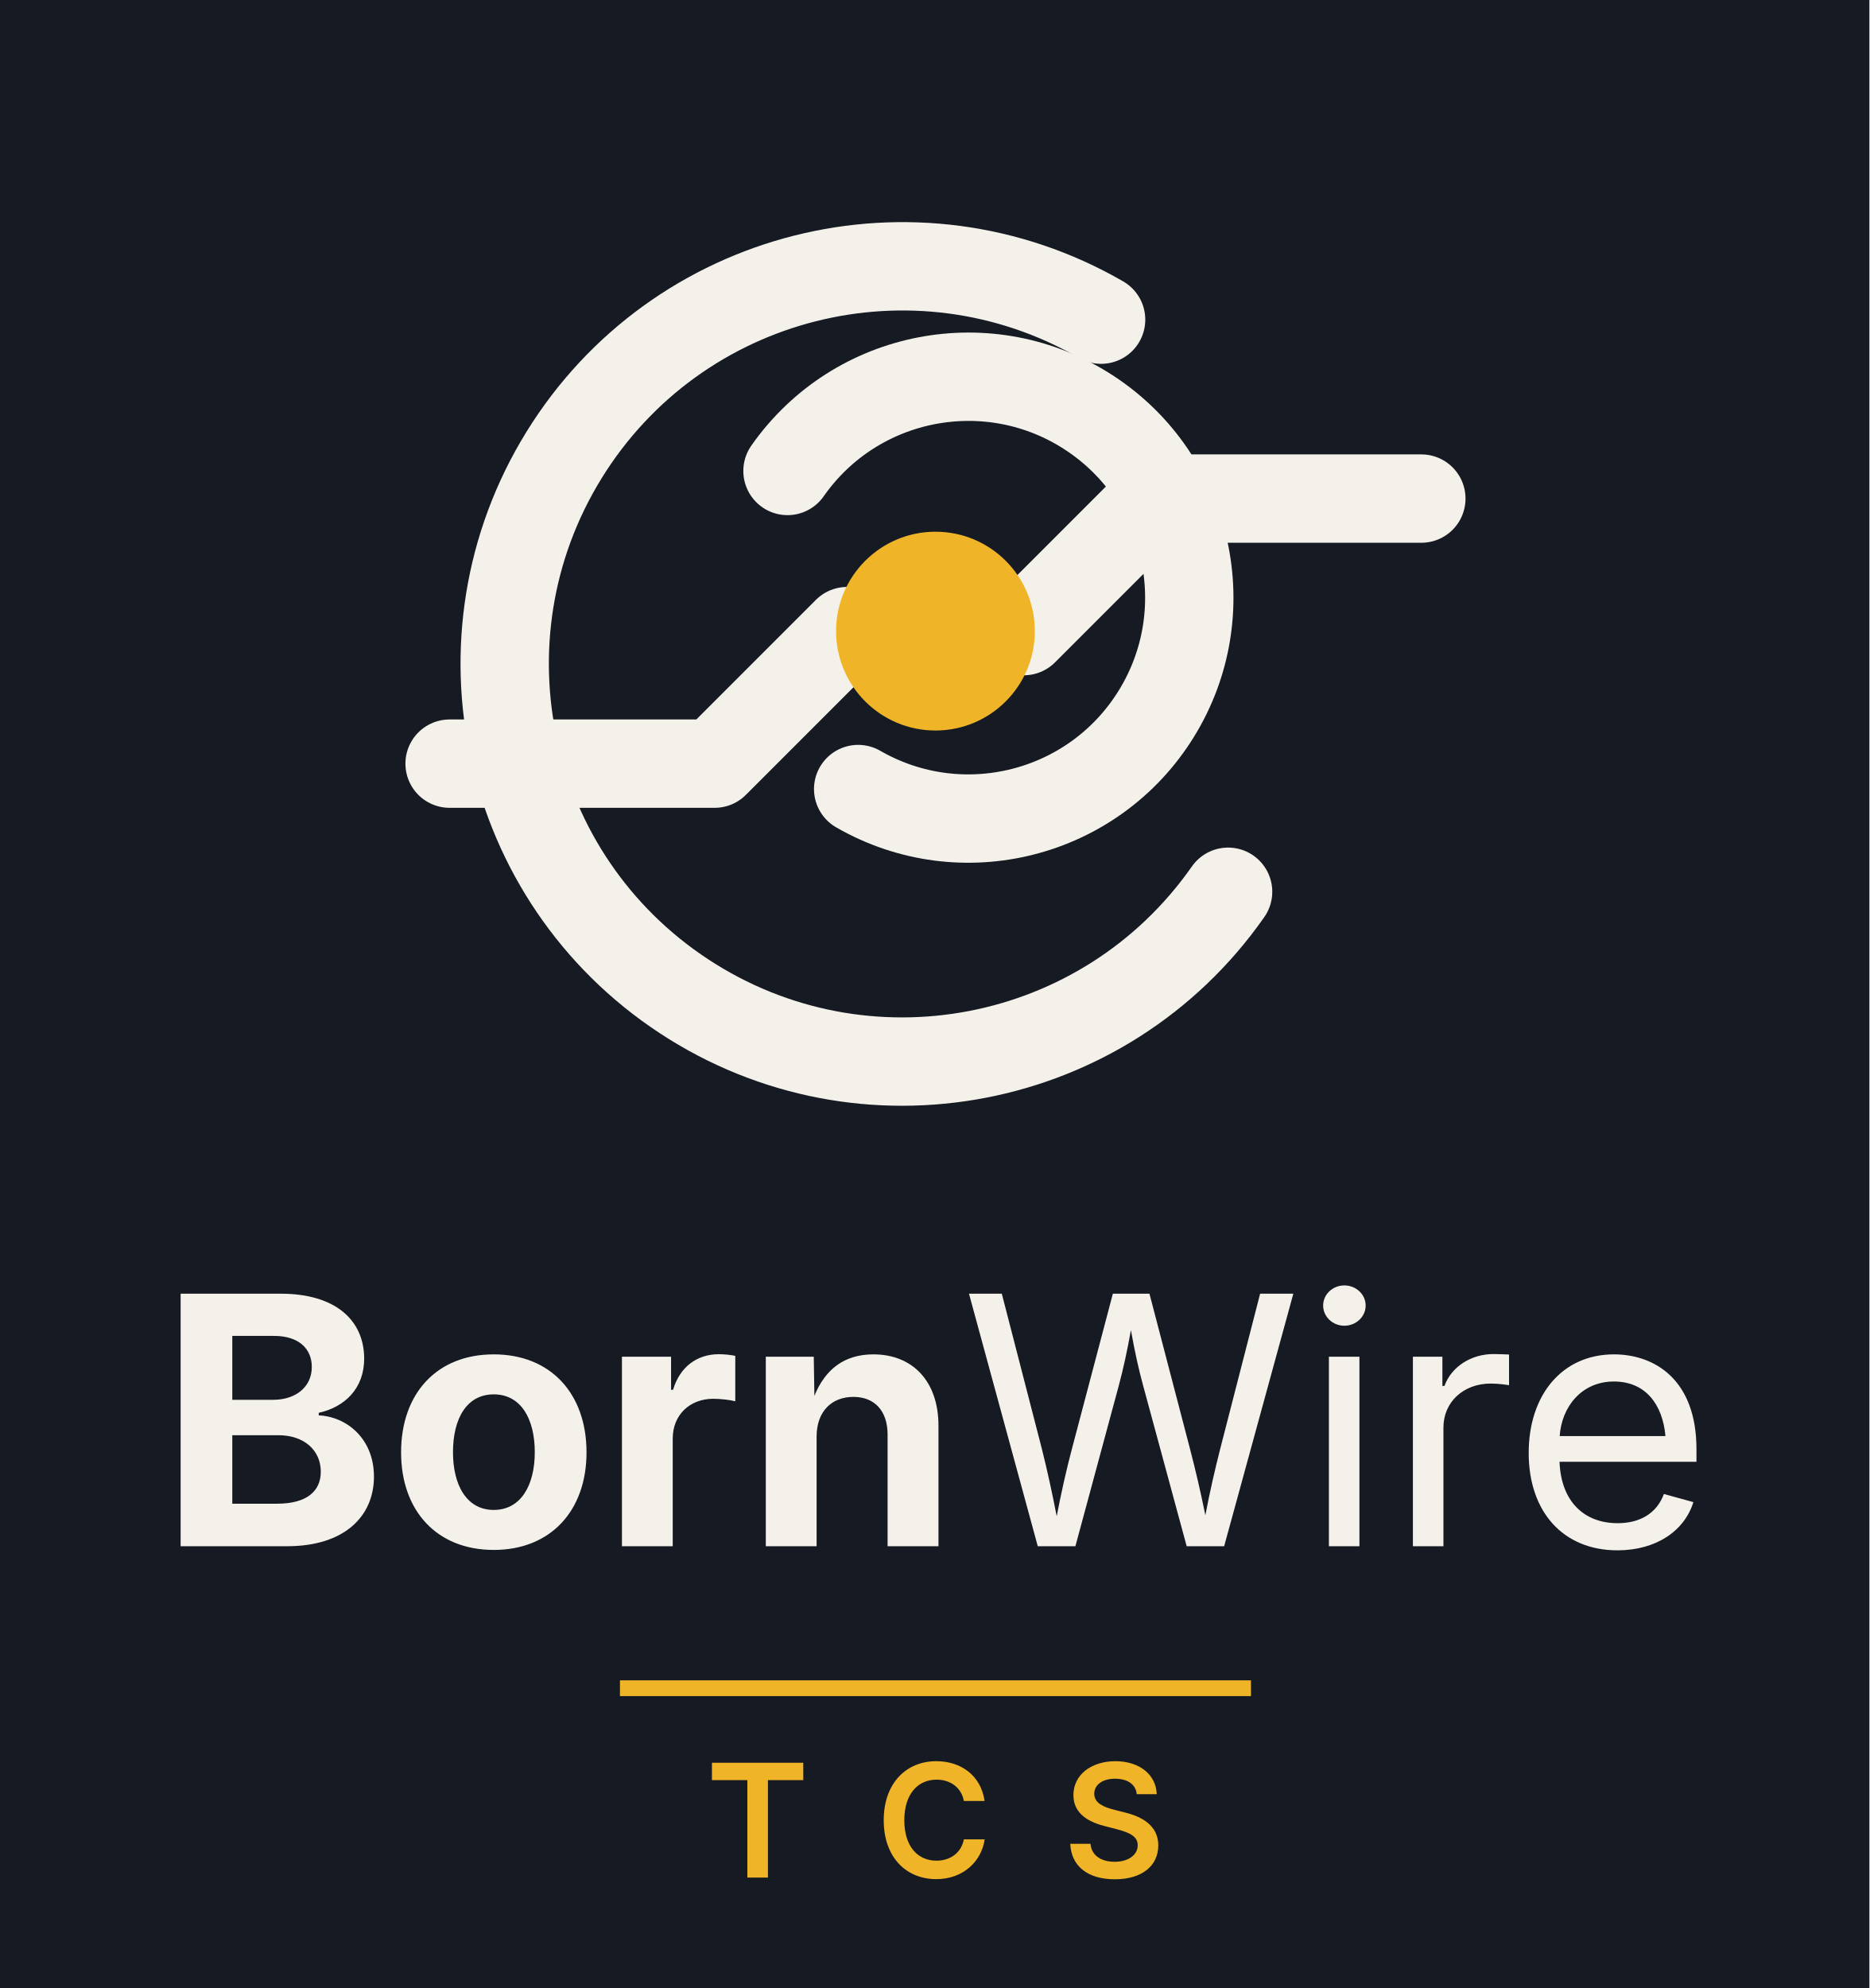
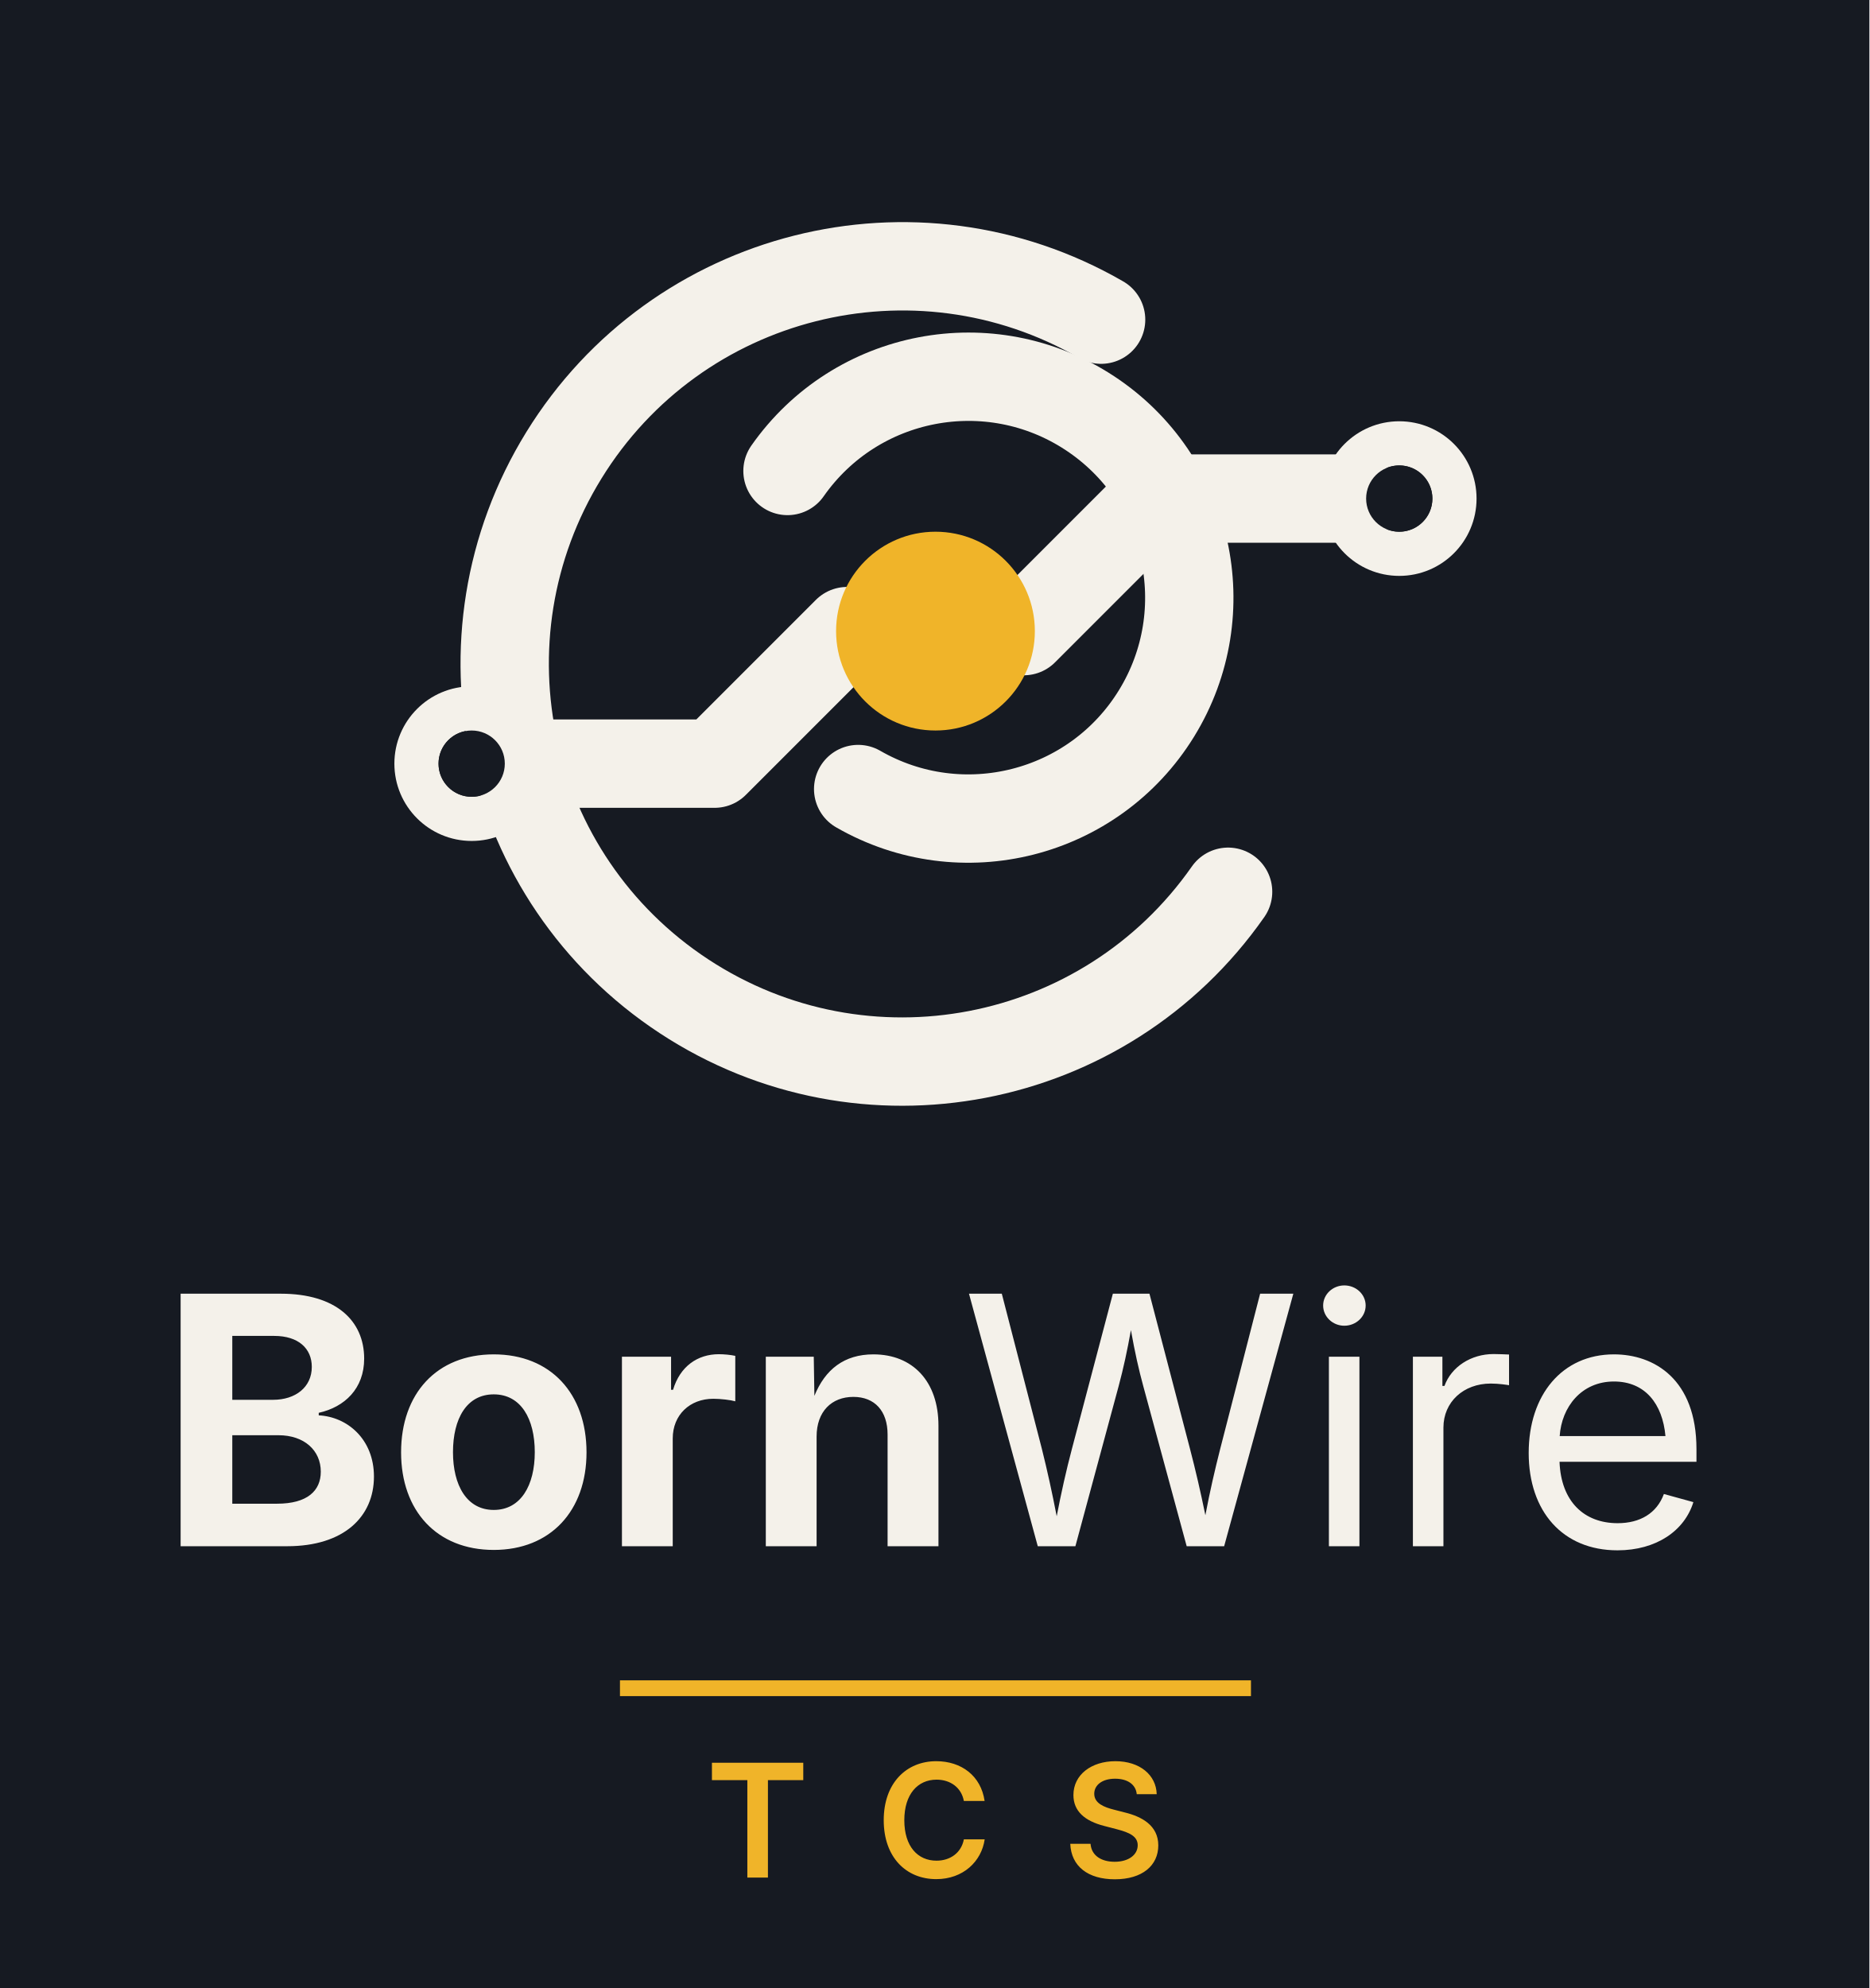
<svg xmlns="http://www.w3.org/2000/svg" viewBox="0 0 237 252" width="237" height="252">
  <rect width="237" height="252" rx="0" fill="#161a22" />
  <g transform="translate(48.6,10) scale(1.4)">
-     <g fill="none" stroke="#f4f1ea" stroke-width="8" stroke-linecap="round" stroke-linejoin="round">
-       <path d="M76.5 73.6A36 36 0 1 1 65.0 21.8" />
-       <path d="M36.6 35.5A20 20 0 1 1 43.0 64.3" />
-       <path d="M6 62H30L42 50H58L70 38H94" />
+     <mask id="loet11" maskUnits="userSpaceOnUse" x="-10" y="-10" width="120" height="120">
+       <rect x="-10" y="-10" width="120" height="120" fill="#fff" />
+       <circle cx="8" cy="62" r="3" fill="#000" />
+       <circle cx="92" cy="38" r="3" fill="#000" />
+     </mask>
+     <g mask="url(#loet11)">
+       <g fill="none" stroke="#f4f1ea" stroke-width="8" stroke-linecap="round" stroke-linejoin="round">
+         <path d="M76.5 73.6A36 36 0 1 1 65.0 21.8" />
+         <path d="M36.6 35.5A20 20 0 1 1 43.0 64.3" />
+         <path d="M12 62H30L42 50H58L70 38H88" />
+       </g>
+       <g fill="none" stroke="#f4f1ea" stroke-width="4">
+         <circle cx="8" cy="62" r="5" />
+         <circle cx="92" cy="38" r="5" />
+       </g>
    </g>
    <circle cx="50" cy="50" r="9" fill="#f0b429" />
  </g>
  <path d="M22.9 196H36.41C43.63 196 47.41 192.24 47.41 187.17C47.41 182.42 44.02 179.59 40.41 179.41V179.09C43.7 178.36 46.17 176.02 46.17 172.22C46.17 167.43 42.62 163.99 35.6 163.99H22.9ZM29.45 190.61V181.93H35.3C38.58 181.93 40.67 183.86 40.67 186.55C40.67 188.97 38.97 190.61 35.12 190.61ZM29.45 177.44V169.34H34.76C37.83 169.34 39.53 170.93 39.53 173.27C39.53 175.85 37.45 177.44 34.63 177.44ZM62.6 196.47C69.82 196.47 74.36 191.49 74.36 184.1C74.36 176.66 69.82 171.68 62.6 171.68C55.36 171.68 50.85 176.66 50.85 184.1C50.85 191.49 55.36 196.47 62.6 196.47ZM62.6 191.4C59.17 191.4 57.43 188.27 57.43 184.08C57.43 179.82 59.17 176.75 62.6 176.75C66.04 176.75 67.8 179.84 67.8 184.08C67.8 188.27 66.04 191.4 62.6 191.4ZM78.85 196H85.29V182.34C85.29 179.35 87.46 177.31 90.43 177.31C91.37 177.31 92.64 177.46 93.22 177.63V171.87C92.64 171.74 91.8 171.66 91.13 171.66C88.43 171.66 86.21 173.21 85.33 176.17H85.08V171.98H78.85ZM103.53 182.1C103.53 178.92 105.44 177.07 108.19 177.07C110.9 177.07 112.53 178.86 112.53 181.84V196H118.98V180.72C118.98 175.1 115.71 171.68 110.73 171.68C107.03 171.68 104.61 173.59 103.25 176.94L103.17 171.98H97.09V196H103.53Z" fill="#f4f1ea" />
  <path d="M131.57 196H136.34L141.82 175.72C142.44 173.4 142.91 171.23 143.38 168.61C143.88 171.42 144.39 173.68 144.95 175.72L150.45 196H155.2L163.97 163.99H159.76L154.71 183.62C154.02 186.33 153.38 189.1 152.82 192.07C152.21 189.1 151.57 186.33 150.86 183.62L145.73 163.99H141.09L135.91 183.62C135.18 186.38 134.55 189.19 133.97 192.2C133.39 189.19 132.77 186.38 132.08 183.62L127.01 163.99H122.85ZM168.48 196H172.35V171.98H168.48ZM170.43 168.05C171.92 168.05 173.14 166.91 173.14 165.49C173.14 164.07 171.92 162.94 170.43 162.94C168.97 162.94 167.75 164.07 167.75 165.49C167.75 166.91 168.97 168.05 170.43 168.05ZM179.13 196H183V180.96C183 177.72 185.54 175.38 189 175.38C190.03 175.38 191.08 175.55 191.32 175.59V171.7C190.87 171.68 189.92 171.64 189.36 171.64C186.5 171.64 184.01 173.25 183.13 175.68H182.87V171.98H179.13ZM205.07 196.52C209.99 196.52 213.57 194.04 214.69 190.41L210.95 189.38C210.05 191.83 207.92 193.08 205.09 193.08C200.83 193.08 197.91 190.33 197.72 185.3H215.08V183.69C215.08 174.82 209.71 171.68 204.62 171.68C198.06 171.68 193.81 176.81 193.81 184.18C193.81 191.57 198.11 196.52 205.07 196.52ZM197.74 182.04C197.98 178.36 200.49 175.12 204.62 175.12C208.57 175.12 210.78 177.95 211.15 182.04Z" fill="#f4f1ea" />
  <line x1="78.6" y1="214" x2="158.6" y2="214" stroke="#f0b429" stroke-width="2" />
  <path d="M90.26 225.65H94.75V238H97.36V225.65H101.84V223.45H90.26ZM118.7 238.2C122.13 238.2 124.44 235.94 124.84 233.16H122.2C121.87 234.88 120.46 235.86 118.73 235.86C116.36 235.86 114.65 234.07 114.65 230.73C114.65 227.43 116.35 225.59 118.74 225.59C120.47 225.59 121.88 226.57 122.2 228.29H124.83C124.37 225.11 121.89 223.25 118.7 223.25C114.9 223.25 112.04 226.03 112.04 230.73C112.04 235.42 114.87 238.2 118.7 238.2ZM141.34 238.22C144.82 238.22 146.85 236.48 146.85 233.92C146.85 231.38 144.73 230.26 142.57 229.74L141.21 229.39C140.03 229.09 138.73 228.61 138.73 227.38C138.73 226.28 139.73 225.47 141.37 225.47C142.94 225.47 144 226.19 144.12 227.43H146.65C146.58 225 144.51 223.25 141.41 223.25C138.36 223.25 136.09 224.97 136.09 227.54C136.09 229.59 137.53 230.82 139.96 231.45L141.61 231.88C143.18 232.29 144.24 232.77 144.24 233.9C144.24 235.15 143.04 236 141.32 236C139.68 236 138.38 235.26 138.26 233.72H135.69C135.81 236.59 137.95 238.22 141.34 238.22Z" fill="#f0b429" />
</svg>
